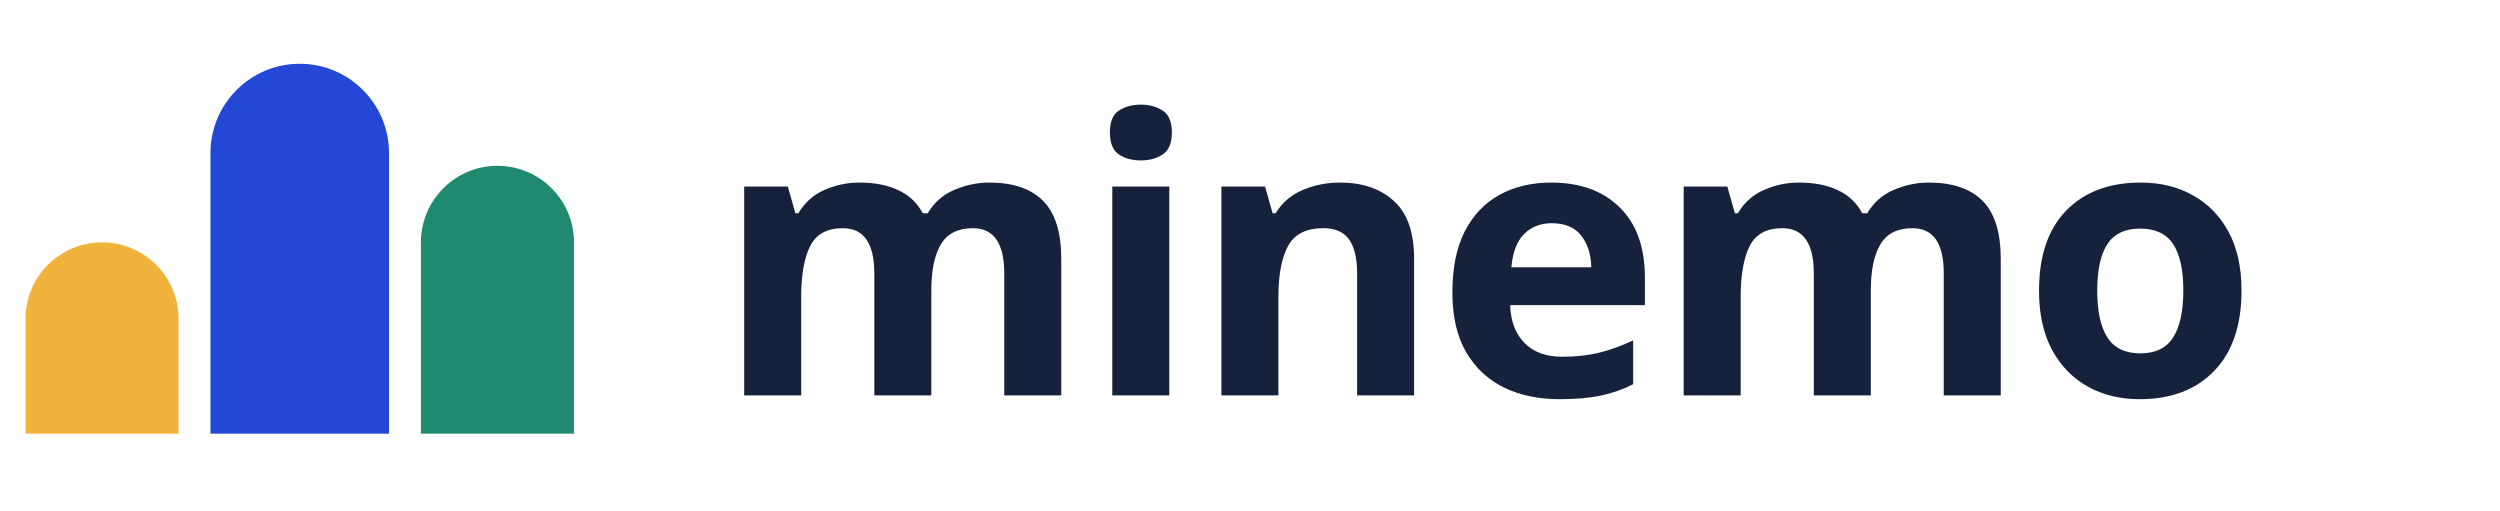
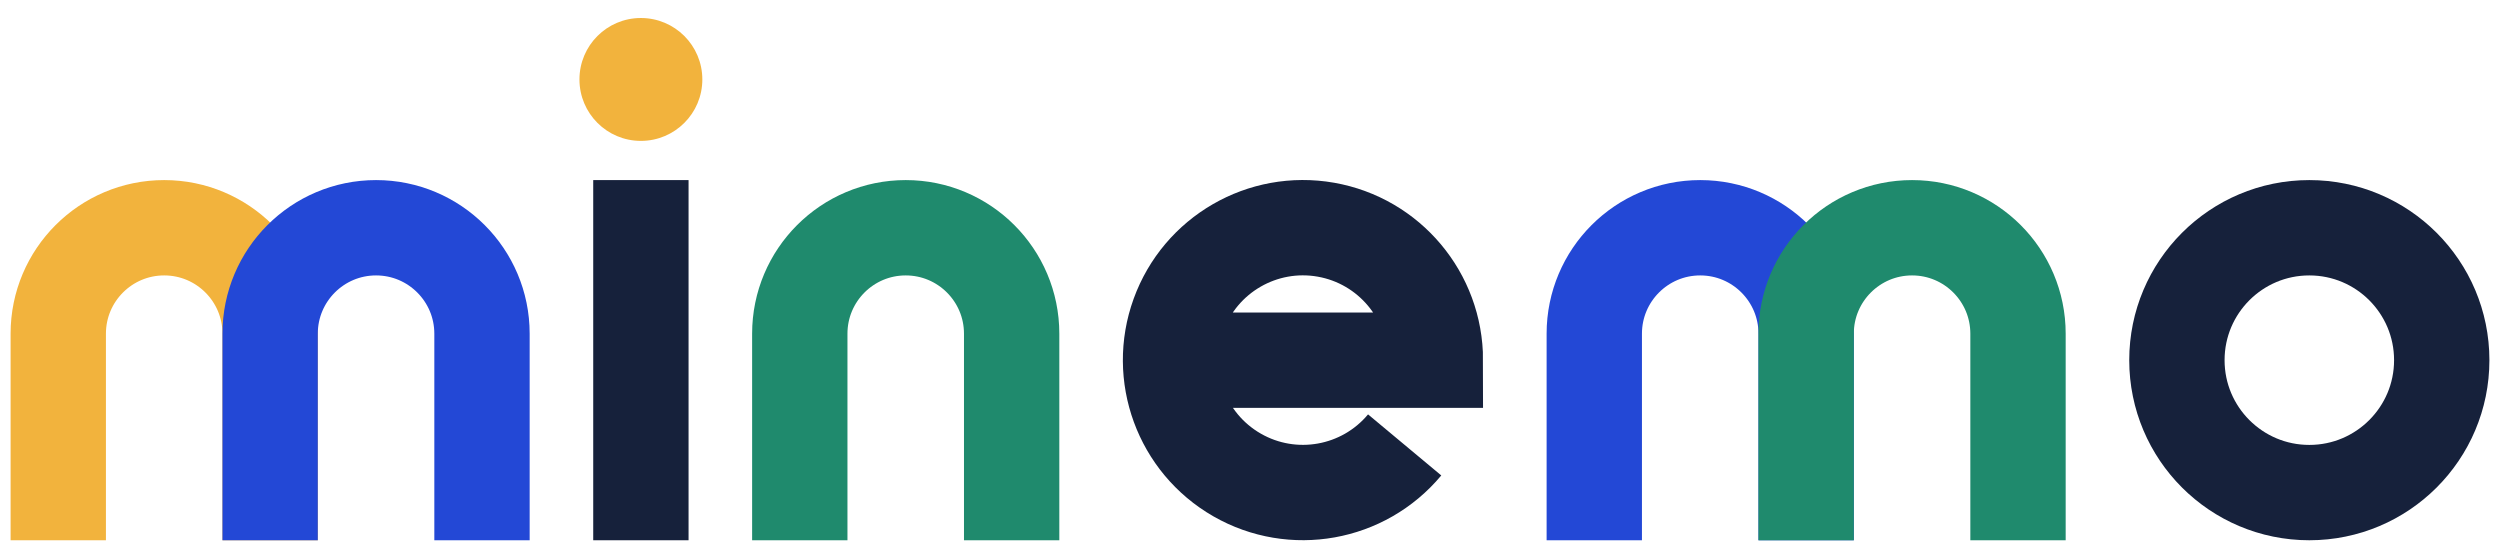
- <svg xmlns="http://www.w3.org/2000/svg" viewBox="0 0 196 40" role="img" aria-labelledby="t">
-   <g transform="translate(0 4)">
-     <path d="M2 30V21a6 6 0 0 1 12 0v9z" fill="#F2B33D" />
-     <path d="M16.5 30V8a7 7 0 0 1 14 0v22z" fill="#2348D6" />
-     <path d="M33 30V15a6 6 0 0 1 12 0v15z" fill="#1F8A6D" />
-   </g>
-   <text x="56" y="31" textLength="136" lengthAdjust="spacingAndGlyphs" font-family="Archivo, 'Archivo Expanded', system-ui, sans-serif" font-weight="800" font-size="30" letter-spacing="-0.6" fill="#16213B">minemo</text>
+ <svg xmlns="http://www.w3.org/2000/svg" viewBox="-1 9 236 52" role="img" aria-labelledby="t">
+   <path d="M4.5 60V40.5a10 10 0 0 1 20 0V60" fill="none" stroke="#F2B33D" stroke-width="9" />
+   <path d="M24.5 60V40.5a10 10 0 0 1 20 0V60" fill="none" stroke="#2348D6" stroke-width="9" />
+   <path d="M59.5 60V26" stroke="#16213B" stroke-width="9" />
+   <circle cx="59.5" cy="16.5" r="5.8" fill="#F2B33D" />
+   <path d="M74.5 60V40.5a10 10 0 0 1 20 0V60" fill="none" stroke="#1F8A6D" stroke-width="9" />
+   <path d="M109.5 43H134.5A12.5 12.5 0 1 0 131.6 51" fill="none" stroke="#16213B" stroke-width="9" />
+   <path d="M149.5 60V40.5a10 10 0 0 1 20 0V60" fill="none" stroke="#2348D6" stroke-width="9" />
+   <path d="M169.5 60V40.5a10 10 0 0 1 20 0V60" fill="none" stroke="#1F8A6D" stroke-width="9" />
+   <circle cx="217" cy="43" r="12.5" fill="none" stroke="#16213B" stroke-width="9" />
</svg>
